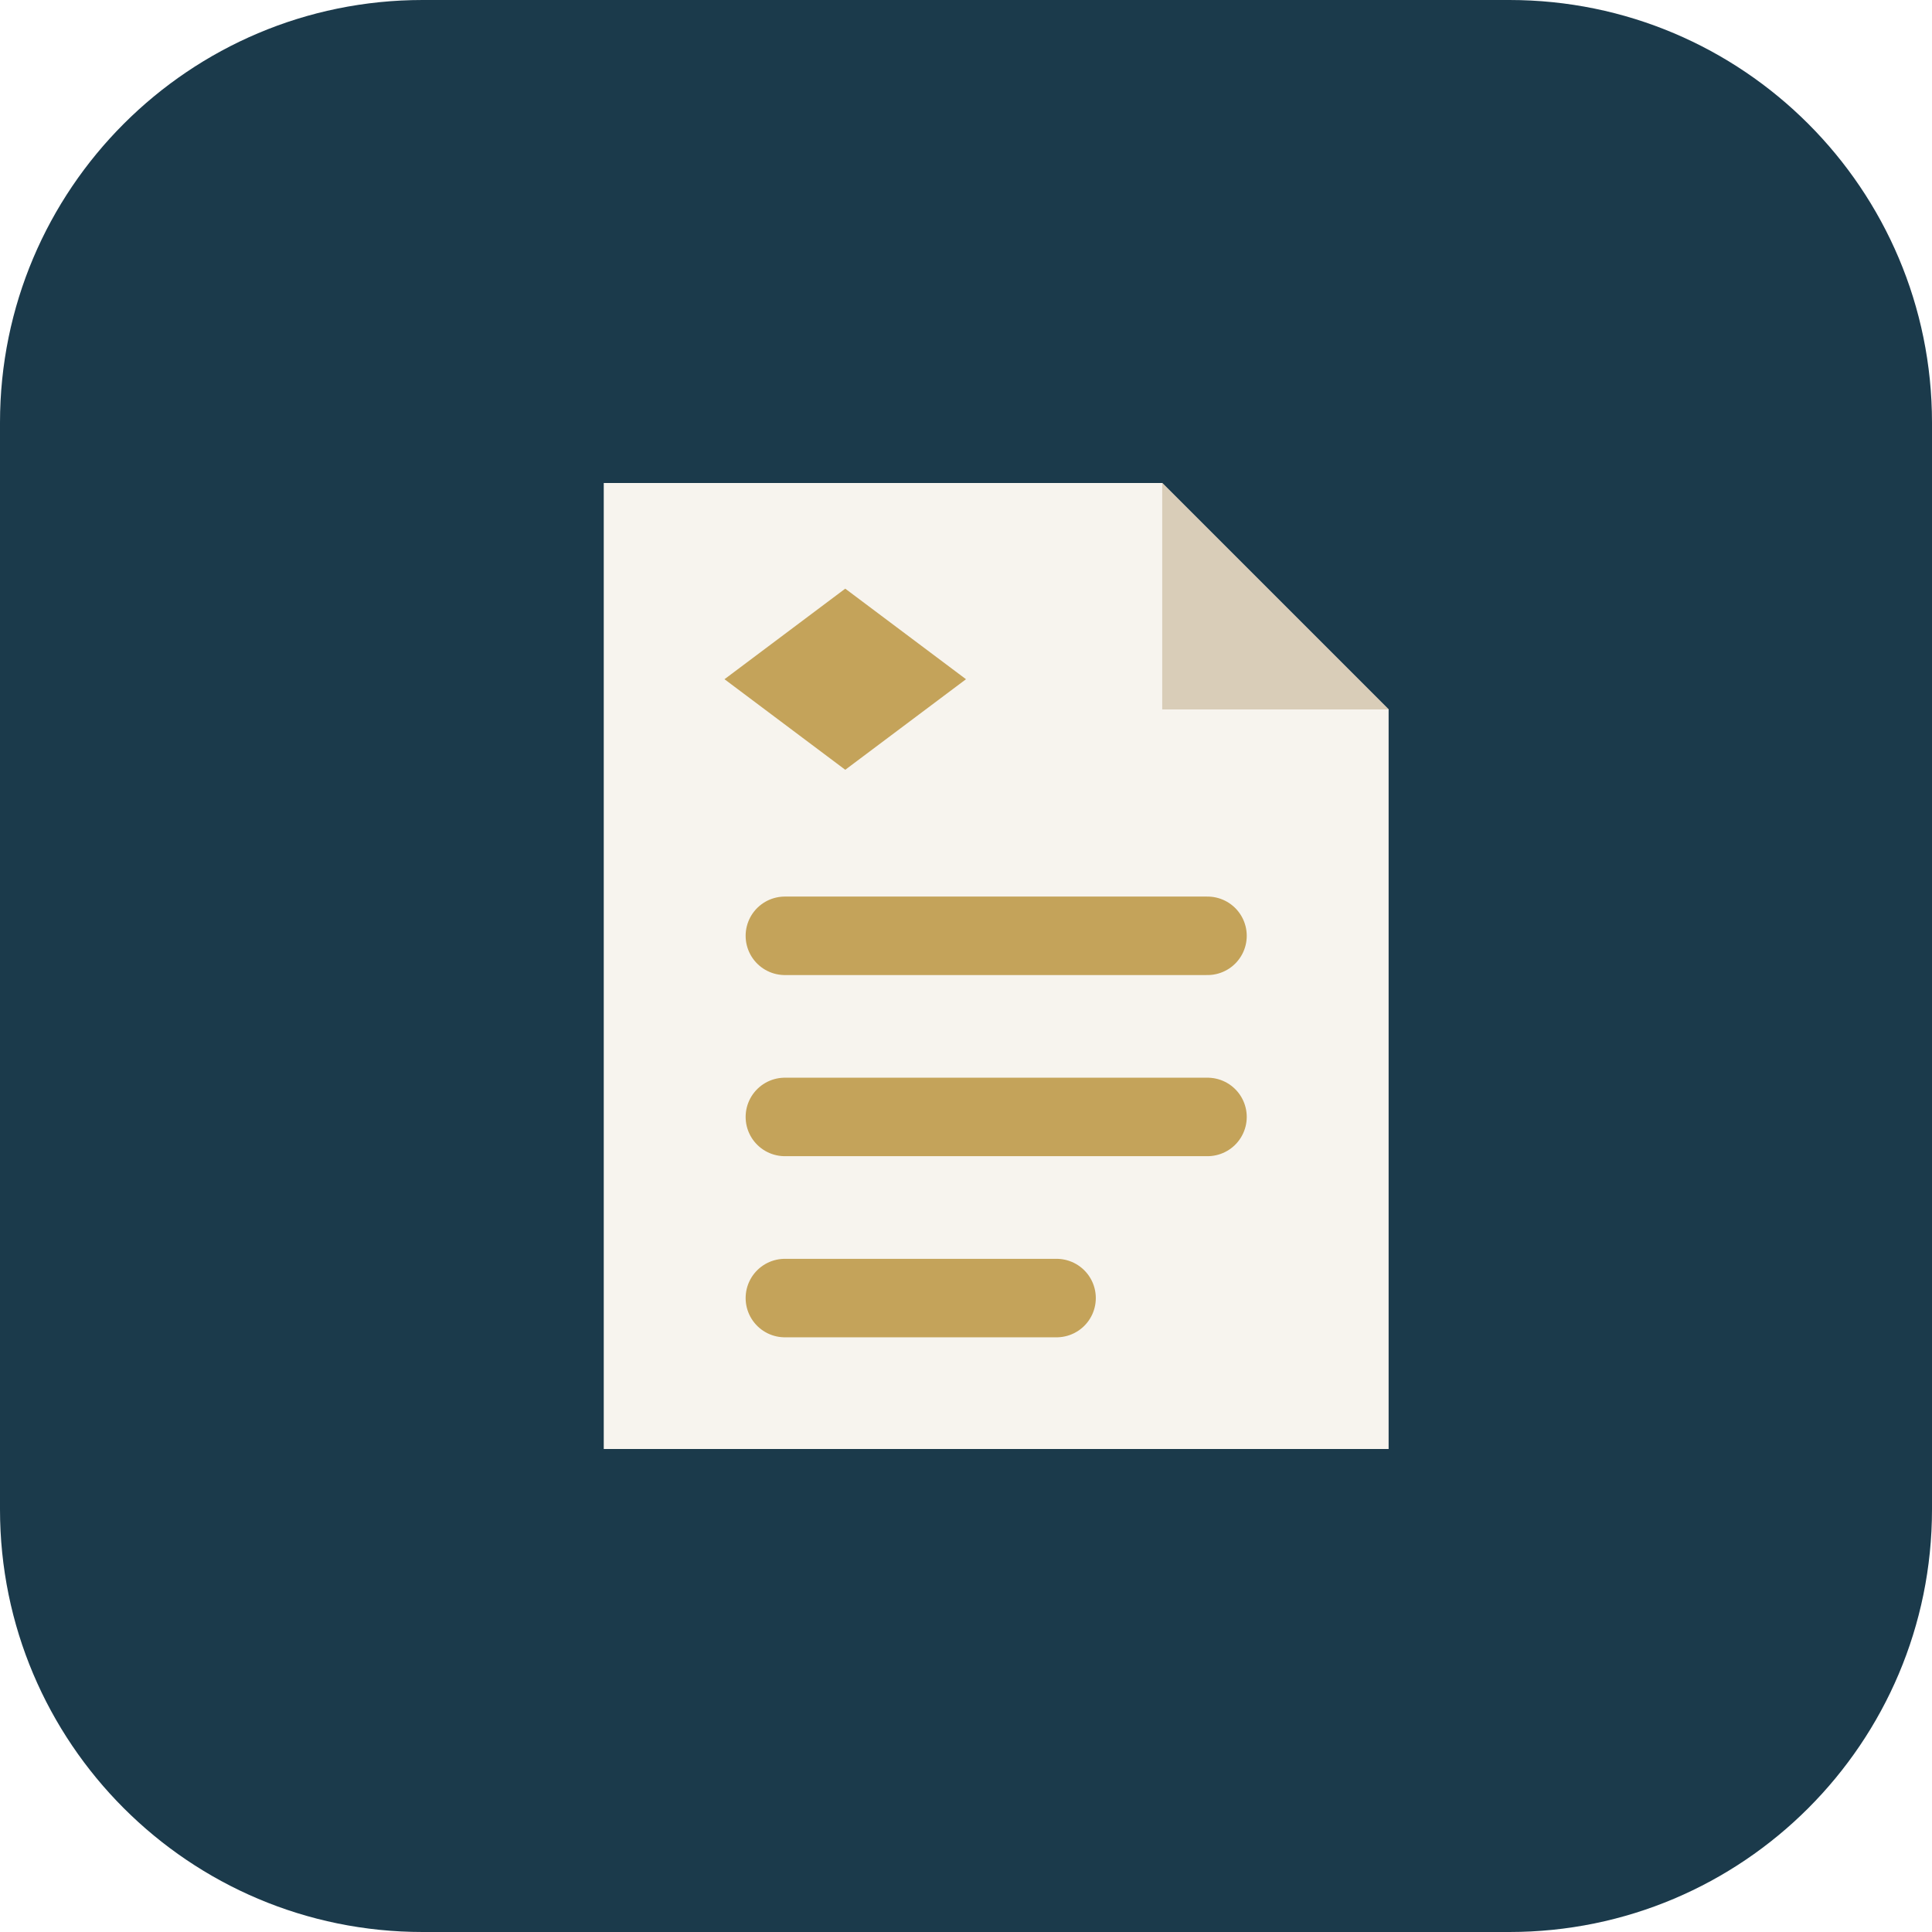
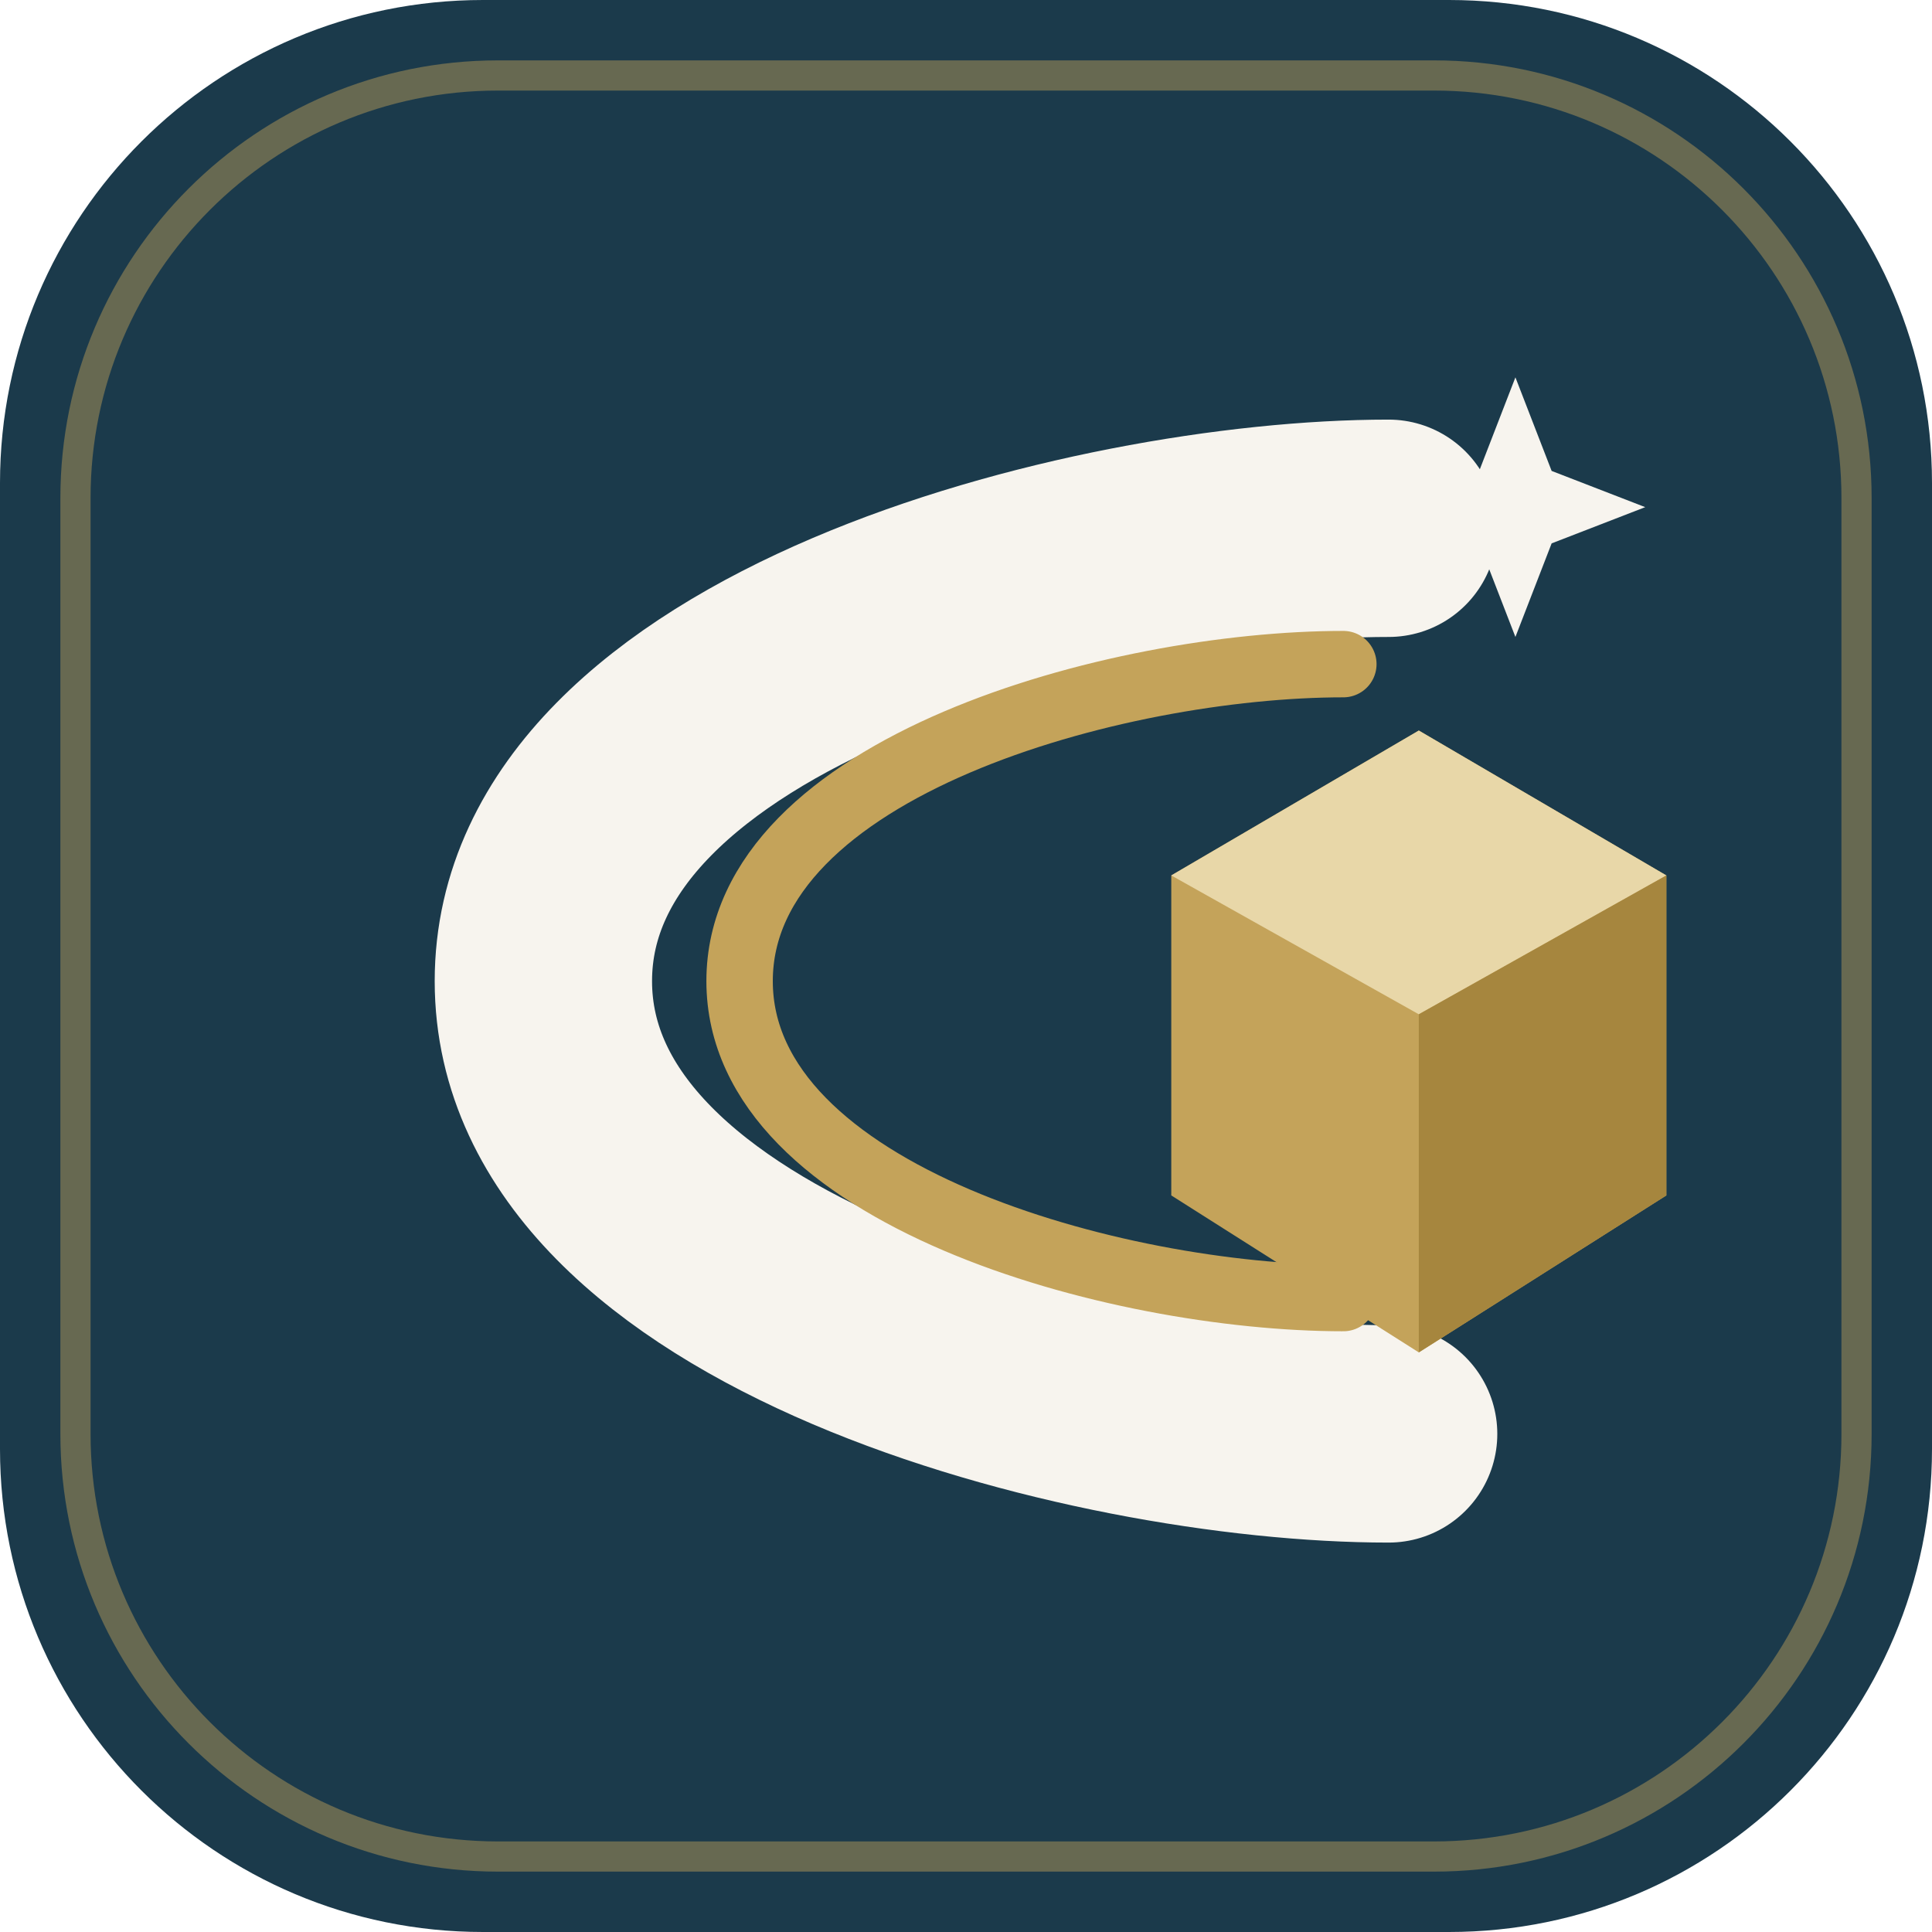
<svg xmlns="http://www.w3.org/2000/svg" viewBox="0 0 64 64" fill="none">
-   <rect width="64" height="64" rx="14" fill="#1B3A4B" />
-   <path d="M20 16h18.5L46 23.5V48H20V16Z" fill="#F7F4EE" />
-   <path d="M38.5 16V23.5H46" fill="#D9CDB8" />
-   <path d="M26 31h14M26 37h14M26 43h9" stroke="#C4A35A" stroke-width="2.6" stroke-linecap="round" />
-   <path d="M24 22.5 28 19.5 32 22.5 28 25.5Z" fill="#C4A35A" />
+   <rect width="64" height="64" rx="16" fill="#1B3A4B" />
+   <rect x="2.5" y="2.5" width="59" height="59" rx="14" stroke="#C4A35A" stroke-opacity="0.45" />
+   <path d="M46 17.5C36.2 17.5 18 22.2 18 32.5C18 42.8 36.2 47.5 46 47.5" stroke="#F7F4EE" stroke-width="7.2" stroke-linecap="round" />
+   <path d="M44.5 22C37 22 24.5 25.4 24.5 32.5C24.5 39.6 37 43 44.5 43" stroke="#C4A35A" stroke-width="2.2" stroke-linecap="round" />
+   <path d="M47 24.2 55.2 29v10.6L47 44.8 38.8 39.6V29Z" fill="#C4A35A" />
+   <path d="M47 24.2 55.2 29 47 33.6 38.8 29Z" fill="#E8D7A8" />
+   <path d="M47 33.6 55.2 29v10.6L47 44.8Z" fill="#A6863E" />
+   <path d="M50.2 12.5 51.4 15.6 54.5 16.8 51.4 18 50.2 21.1 49 18 45.9 16.8 49 15.6Z" fill="#F7F4EE" />
</svg>
